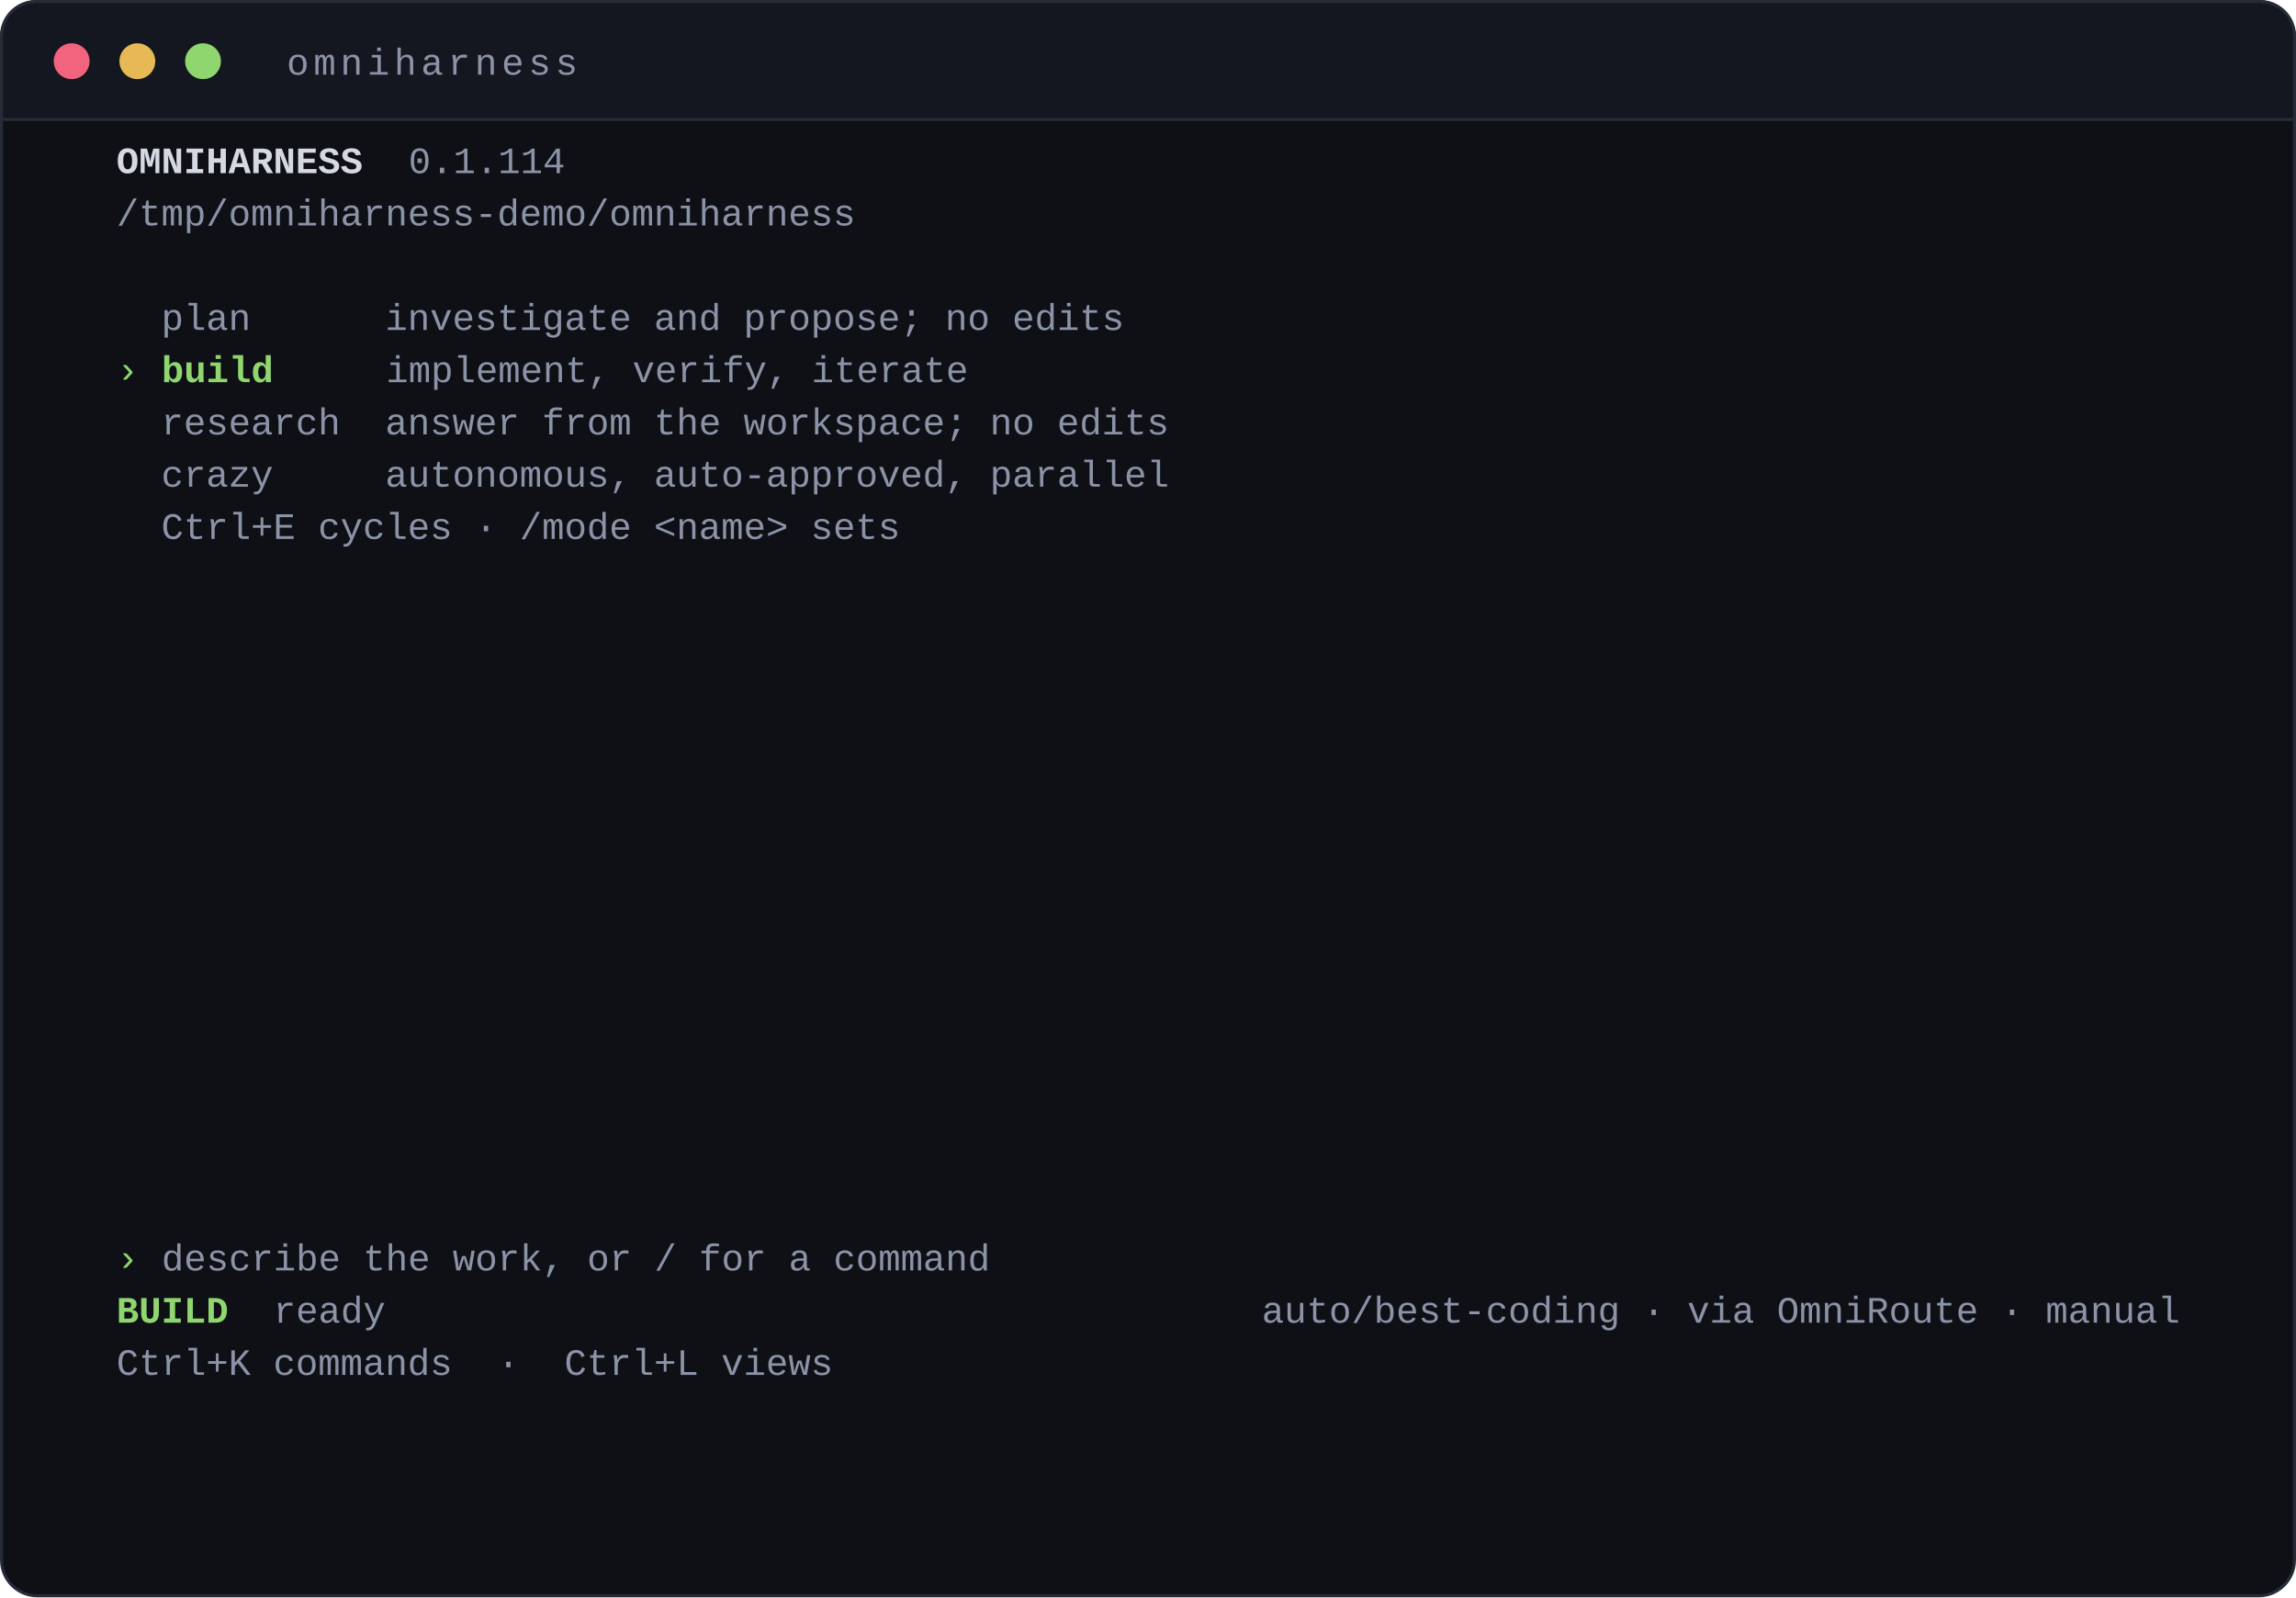
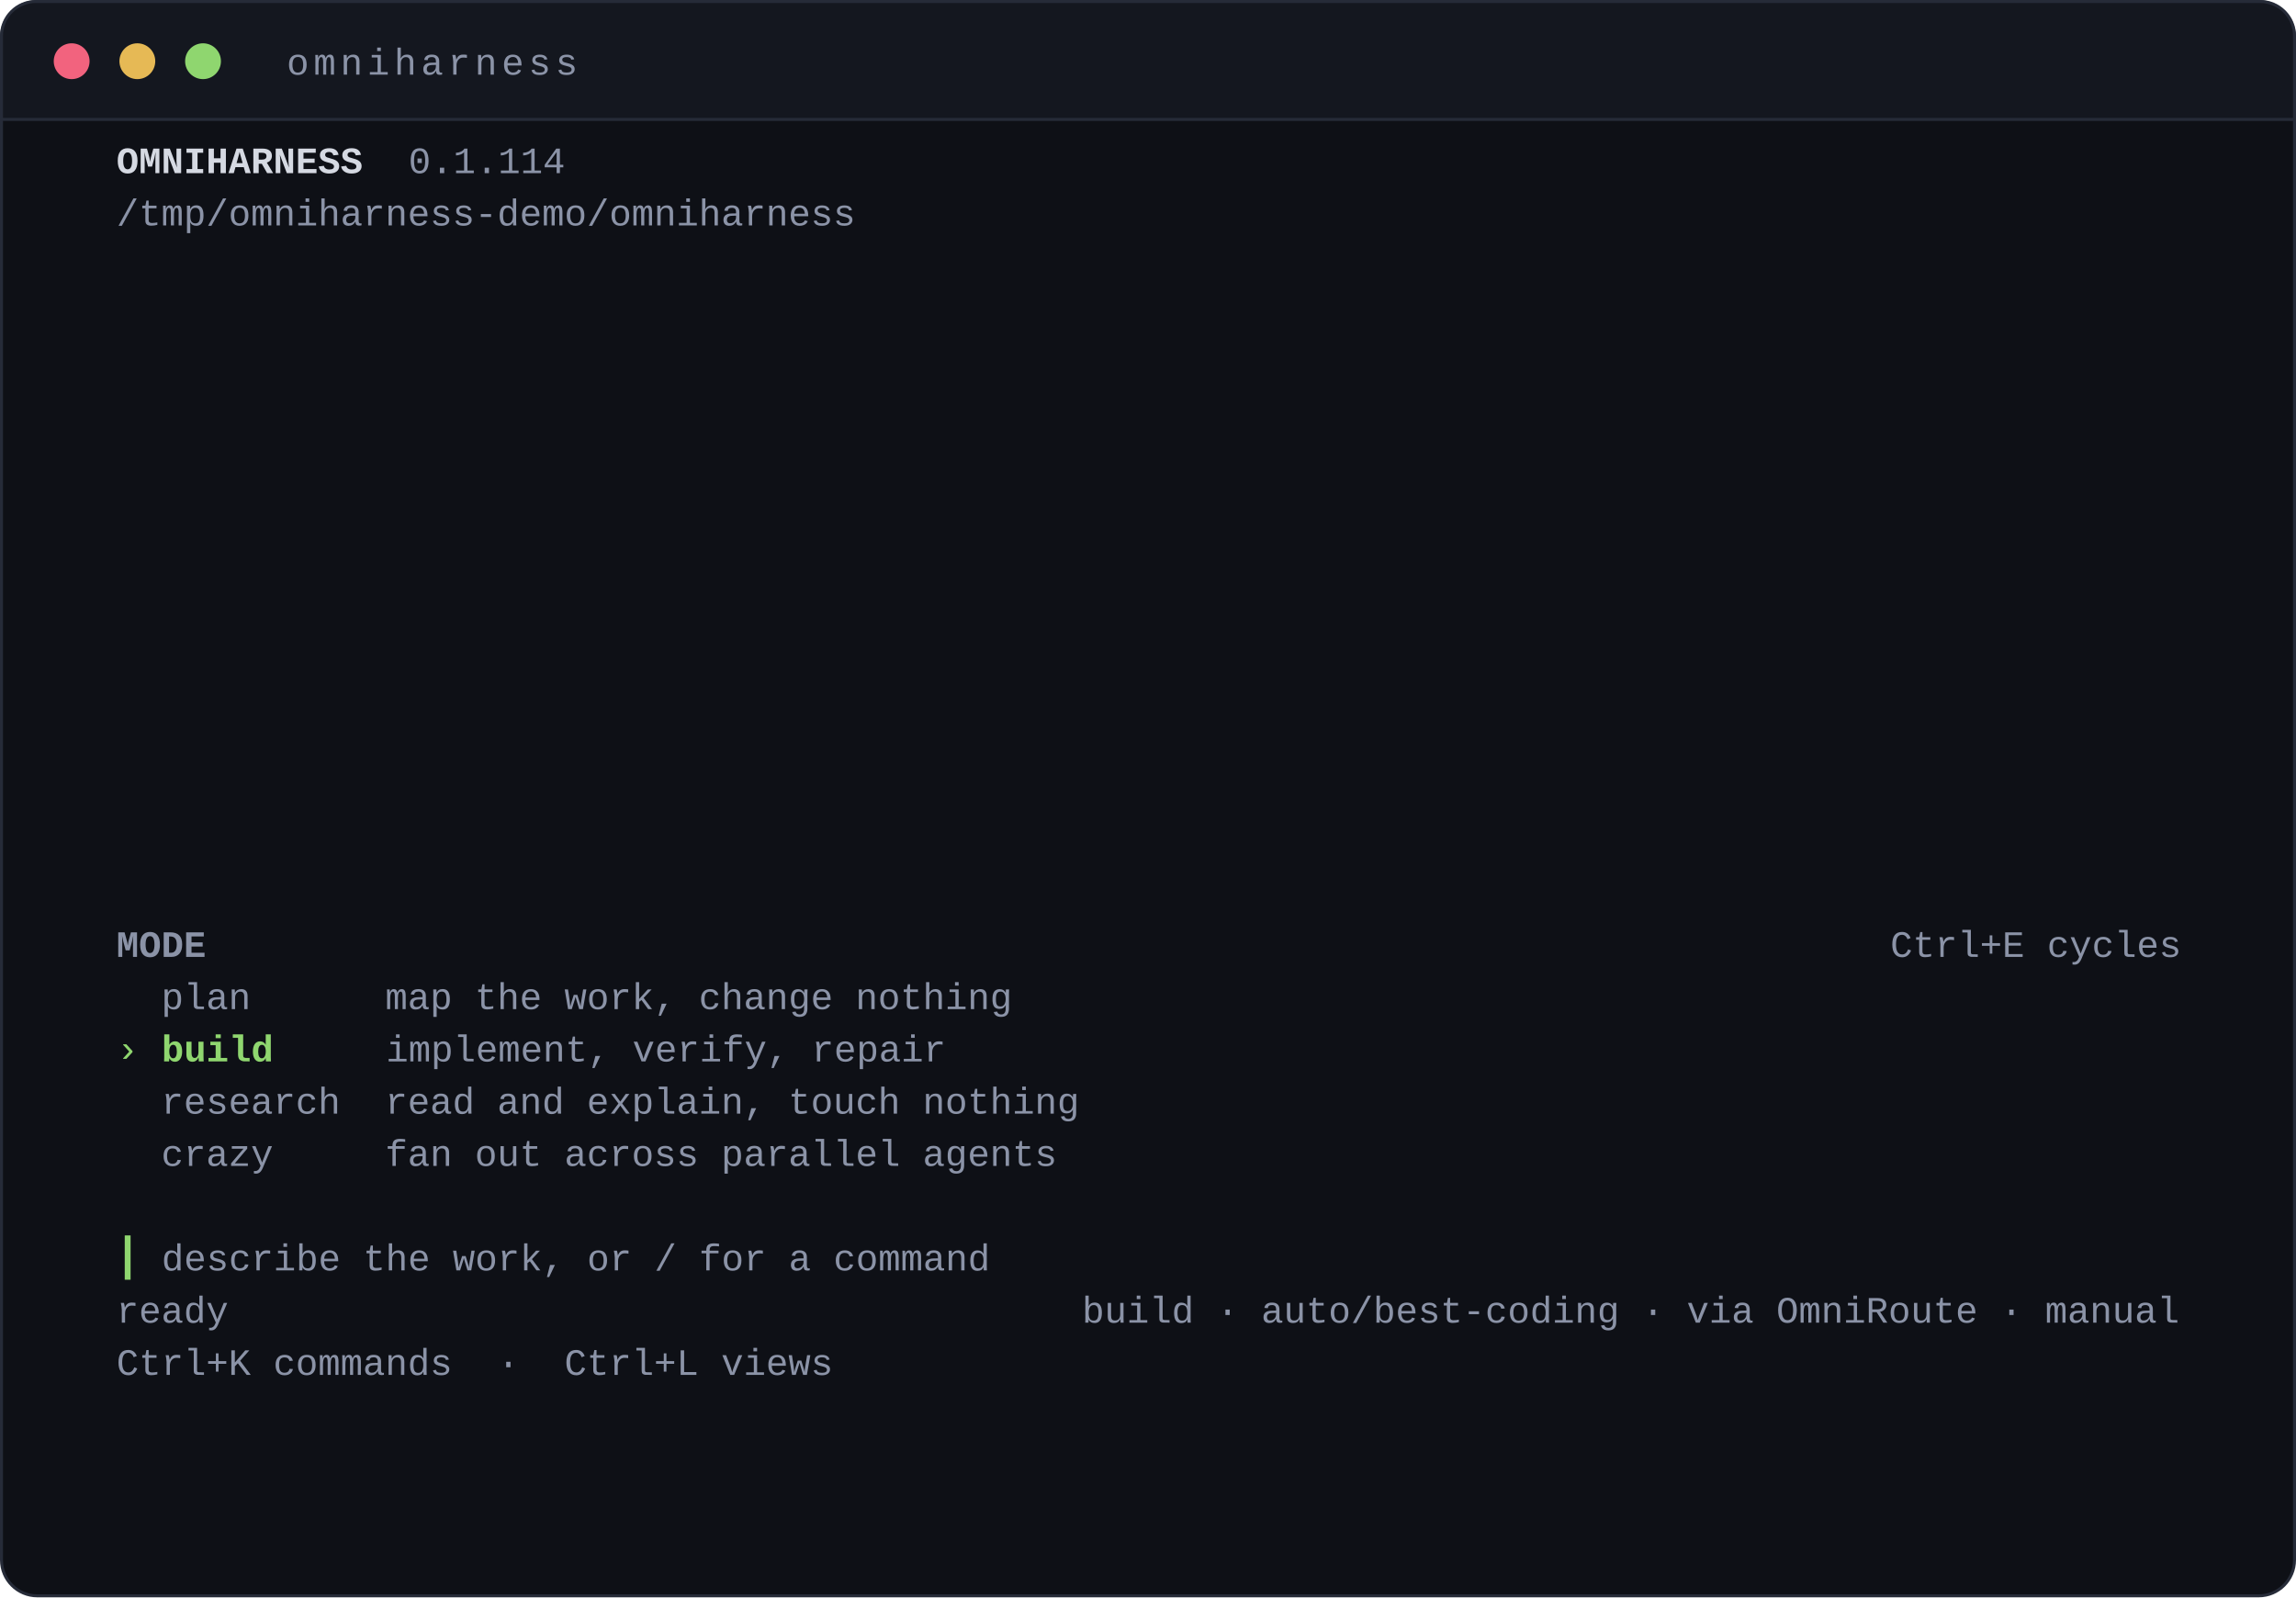
<svg xmlns="http://www.w3.org/2000/svg" width="769" height="535" viewBox="0 0 769 535" font-family="ui-monospace, SFMono-Regular, Menlo, Consolas, 'Liberation Mono', monospace" font-size="12.5" role="img" aria-label="OmniHarness terminal: a task, the plan it produced, the workers running it, and the route that answered">
  <rect x="0.5" y="0.5" width="768" height="534" rx="12" fill="#0e1016" stroke="#262b38" />
  <path d="M12 0.5 H757 A11.5 11.5 0 0 1 768.5 12 V40 H0.5 V12 A11.5 11.5 0 0 1 12 0.5 Z" fill="#14171f" stroke="#262b38" />
  <circle cx="24" cy="20.5" r="6" fill="#f2637e" />
  <circle cx="46" cy="20.5" r="6" fill="#e6b955" />
  <circle cx="68" cy="20.5" r="6" fill="#8fd66f" />
  <text x="96" y="25" fill="#8b93a7" letter-spacing="1.5">omniharness</text>
  <g opacity="1">
    <animate attributeName="opacity" dur="15.0s" repeatCount="indefinite" values="1;1;1;1;0;0" keyTimes="0;0;0;0.19;0.2;1" />
    <text x="39.0" y="58.0" fill="#d5d9e2" font-weight="600" xml:space="preserve">OMNIHARNESS</text>
    <text x="121.8" y="58.0" fill="#8b93a7" xml:space="preserve">  0.1.114</text>
    <text x="39.0" y="75.5" fill="#8b93a7" xml:space="preserve">/tmp/omniharness-demo/omniharness</text>
-     <text x="39.0" y="110.5" fill="#8b93a7" xml:space="preserve">  plan      investigate and propose; no edits</text>
-     <text x="39.0" y="128.0" fill="#8fd66f" xml:space="preserve">› </text>
-     <text x="54.1" y="128.0" fill="#8fd66f" font-weight="600" xml:space="preserve">build     </text>
-     <text x="129.3" y="128.0" fill="#8b93a7" xml:space="preserve">implement, verify, iterate</text>
-     <text x="39.0" y="145.5" fill="#8b93a7" xml:space="preserve">  research  answer from the workspace; no edits</text>
-     <text x="39.0" y="163.0" fill="#8b93a7" xml:space="preserve">  crazy     autonomous, auto-approved, parallel</text>
-     <text x="39.0" y="180.5" fill="#8b93a7" xml:space="preserve">  Ctrl+E cycles · /mode &lt;name&gt; sets</text>
-     <text x="39.0" y="425.5" fill="#8fd66f" xml:space="preserve">› </text>
+     <text x="39.0" y="320.5" fill="#8b93a7" font-weight="600" xml:space="preserve">MODE</text>
+     <text x="633.1" y="320.5" fill="#8b93a7" xml:space="preserve">Ctrl+E cycles</text>
+     <text x="39.0" y="338.0" fill="#8b93a7" xml:space="preserve">  plan      map the work, change nothing</text>
+     <text x="39.0" y="355.5" fill="#8fd66f" xml:space="preserve">› </text>
+     <text x="54.1" y="355.5" fill="#8fd66f" font-weight="600" xml:space="preserve">build     </text>
+     <text x="129.3" y="355.5" fill="#8b93a7" xml:space="preserve">implement, verify, repair</text>
+     <text x="39.0" y="373.0" fill="#8b93a7" xml:space="preserve">  research  read and explain, touch nothing</text>
+     <text x="39.0" y="390.5" fill="#8b93a7" xml:space="preserve">  crazy     fan out across parallel agents</text>
+     <text x="39.0" y="425.5" fill="#8fd66f" xml:space="preserve">┃</text>
    <text x="54.1" y="425.5" fill="#8b93a7" xml:space="preserve">describe the work, or / for a command</text>
-     <text x="39.0" y="443.0" fill="#8fd66f" font-weight="600" xml:space="preserve">BUILD</text>
-     <text x="76.6" y="443.0" fill="#8b93a7" xml:space="preserve">  ready</text>
-     <text x="422.6" y="443.0" fill="#8b93a7" xml:space="preserve">auto/best-coding · via OmniRoute · manual</text>
+     <text x="39.0" y="443.0" fill="#8b93a7" xml:space="preserve">ready</text>
+     <text x="362.4" y="443.0" fill="#8b93a7" xml:space="preserve">build · auto/best-coding · via OmniRoute · manual</text>
    <text x="39.0" y="460.5" fill="#8b93a7" xml:space="preserve">Ctrl+K commands  ·  Ctrl+L views</text>
  </g>
  <g opacity="0">
    <animate attributeName="opacity" dur="15.0s" repeatCount="indefinite" values="0;0;1;1;0;0" keyTimes="0;0.19;0.2;0.39;0.4;1" />
    <text x="39.0" y="58.0" fill="#d5d9e2" font-weight="600" xml:space="preserve">OMNIHARNESS</text>
    <text x="121.8" y="58.0" fill="#8b93a7" xml:space="preserve">  0.1.114</text>
    <text x="39.0" y="75.5" fill="#8b93a7" xml:space="preserve">/tmp/omniharness-demo/omniharness</text>
    <text x="39.0" y="93.0" fill="#8b93a7" xml:space="preserve">· mode → crazy</text>
-     <text x="39.0" y="128.0" fill="#f2637e" xml:space="preserve">› fix the provider fallback race in the streaming pipeline▍</text>
-     <text x="39.0" y="145.5" fill="#f2637e" font-weight="600" xml:space="preserve">CRAZY</text>
-     <text x="76.6" y="145.5" fill="#8b93a7" xml:space="preserve">  ready</text>
-     <text x="422.6" y="145.5" fill="#8b93a7" xml:space="preserve">auto/best-coding · via OmniRoute · </text>
+     <text x="39.0" y="128.0" fill="#f2637e" xml:space="preserve">┃</text>
+     <text x="46.6" y="128.0" fill="#d5d9e2" xml:space="preserve"> fix the provider fallback race in the streaming pipeline▍</text>
+     <text x="39.0" y="145.5" fill="#8b93a7" xml:space="preserve">ready</text>
+     <text x="362.4" y="145.5" fill="#8b93a7" xml:space="preserve">crazy · auto/best-coding · via OmniRoute · </text>
    <text x="685.8" y="145.5" fill="#f2637e" xml:space="preserve">bypass</text>
    <text x="39.0" y="163.0" fill="#8b93a7" xml:space="preserve">Ctrl+K commands  ·  Ctrl+L views  ·  Ctrl+J newline</text>
  </g>
  <g opacity="0">
    <animate attributeName="opacity" dur="15.0s" repeatCount="indefinite" values="0;0;1;1;0;0" keyTimes="0;0.39;0.4;0.59;0.6;1" />
    <text x="39.0" y="58.0" fill="#d5d9e2" font-weight="600" xml:space="preserve">OMNIHARNESS</text>
    <text x="121.8" y="58.0" fill="#8b93a7" xml:space="preserve">  0.1.114</text>
    <text x="39.0" y="75.5" fill="#8b93a7" xml:space="preserve">/tmp/omniharness-demo/omniharness</text>
    <text x="39.0" y="93.0" fill="#8b93a7" xml:space="preserve">· mode → crazy</text>
-     <text x="39.0" y="128.0" fill="#56b6ff" font-weight="600" xml:space="preserve">› </text>
-     <text x="54.1" y="128.0" fill="#56b6ff" xml:space="preserve">fix the provider fallback race in the streaming pipeline</text>
+     <text x="39.0" y="128.0" fill="#56b6ff" font-weight="600" xml:space="preserve"> › fix the provider fallback race in the streaming pipeline                                 </text>
    <text x="24.0" y="163.0" fill="#d5d9e2" xml:space="preserve">  Planned 3 independent steps.</text>
    <text x="39.0" y="198.0" fill="#8b93a7" font-weight="600" xml:space="preserve">plan</text>
    <text x="708.3" y="198.0" fill="#8b93a7" xml:space="preserve">0/3</text>
    <text x="39.0" y="215.5" fill="#8b93a7" xml:space="preserve">○ reproduce the race under -race</text>
    <text x="39.0" y="233.0" fill="#8b93a7" xml:space="preserve">○ hold the mutex across the provider read</text>
    <text x="39.0" y="250.5" fill="#2dd4bf" xml:space="preserve">● </text>
    <text x="54.1" y="250.5" fill="#d5d9e2" xml:space="preserve">add a regression test</text>
    <text x="39.0" y="285.5" fill="#8b93a7" font-weight="600" xml:space="preserve">agents</text>
    <text x="663.2" y="285.5" fill="#8b93a7" xml:space="preserve">3 working</text>
    <text x="39.0" y="303.0" fill="#2dd4bf" xml:space="preserve">● </text>
    <text x="54.1" y="303.0" fill="#d5d9e2" xml:space="preserve">A1    </text>
    <text x="99.2" y="303.0" fill="#8b93a7" xml:space="preserve">reproduce the race under -race</text>
    <text x="39.0" y="320.5" fill="#2dd4bf" xml:space="preserve">● </text>
    <text x="54.1" y="320.5" fill="#d5d9e2" xml:space="preserve">A2    </text>
    <text x="99.2" y="320.5" fill="#8b93a7" xml:space="preserve">hold the mutex across the provider read</text>
    <text x="39.0" y="338.0" fill="#2dd4bf" xml:space="preserve">● </text>
    <text x="54.1" y="338.0" fill="#d5d9e2" xml:space="preserve">A3    </text>
    <text x="99.2" y="338.0" fill="#8b93a7" xml:space="preserve">add a regression test</text>
-     <text x="39.0" y="373.0" fill="#f2637e" xml:space="preserve">› </text>
+     <text x="39.0" y="373.0" fill="#f2637e" xml:space="preserve">┃</text>
    <text x="54.1" y="373.0" fill="#8b93a7" xml:space="preserve">type to queue the next task</text>
-     <text x="39.0" y="390.5" fill="#f2637e" font-weight="600" xml:space="preserve">CRAZY</text>
-     <text x="76.6" y="390.5" fill="#d5d9e2" xml:space="preserve">  ● 3 agents working · 1s         </text>
-     <text x="332.3" y="390.5" fill="#8b93a7" xml:space="preserve">auto/best-coding · via anthropic · </text>
+     <text x="24.0" y="390.5" fill="#d5d9e2" xml:space="preserve">  ● 3 agents working · 1s        </text>
+     <text x="272.2" y="390.5" fill="#8b93a7" xml:space="preserve">crazy · auto/best-coding · via anthropic · </text>
    <text x="595.5" y="390.5" fill="#f2637e" xml:space="preserve">bypass</text>
    <text x="640.6" y="390.5" fill="#8b93a7" xml:space="preserve"> · █░░░░░ 9%</text>
    <text x="39.0" y="408.0" fill="#8b93a7" xml:space="preserve">Ctrl+C cancel  ·  Ctrl+K commands  ·  Ctrl+L views</text>
  </g>
  <g opacity="0">
    <animate attributeName="opacity" dur="15.0s" repeatCount="indefinite" values="0;0;1;1;0;0" keyTimes="0;0.59;0.6;0.79;0.8;1" />
    <text x="39.0" y="58.0" fill="#d5d9e2" font-weight="600" xml:space="preserve">OMNIHARNESS</text>
    <text x="121.8" y="58.0" fill="#8b93a7" xml:space="preserve">  0.1.114</text>
    <text x="39.0" y="75.5" fill="#8b93a7" xml:space="preserve">/tmp/omniharness-demo/omniharness</text>
    <text x="39.0" y="93.0" fill="#8b93a7" xml:space="preserve">· mode → crazy</text>
-     <text x="39.0" y="128.0" fill="#56b6ff" font-weight="600" xml:space="preserve">› </text>
-     <text x="54.1" y="128.0" fill="#56b6ff" xml:space="preserve">fix the provider fallback race in the streaming pipeline</text>
+     <text x="39.0" y="128.0" fill="#56b6ff" font-weight="600" xml:space="preserve"> › fix the provider fallback race in the streaming pipeline                                 </text>
    <text x="24.0" y="163.0" fill="#d5d9e2" xml:space="preserve">  Planned 3 independent steps.</text>
    <text x="39.0" y="198.0" fill="#8b93a7" font-weight="600" xml:space="preserve">agents</text>
    <text x="685.8" y="198.0" fill="#8b93a7" xml:space="preserve">3 done</text>
    <text x="39.0" y="215.5" fill="#56b6ff" xml:space="preserve">› </text>
    <text x="54.1" y="215.5" fill="#8fd66f" xml:space="preserve">✓ </text>
    <text x="69.1" y="215.5" fill="#d5d9e2" font-weight="600" xml:space="preserve">A1      </text>
-     <text x="129.3" y="215.5" fill="#8b93a7" xml:space="preserve">done: reproduce the race under -race  2s</text>
+     <text x="129.3" y="215.5" fill="#8b93a7" xml:space="preserve">reproduce the race under -race  2s</text>
    <text x="54.1" y="233.0" fill="#8fd66f" xml:space="preserve">✓ </text>
    <text x="69.1" y="233.0" fill="#d5d9e2" xml:space="preserve">A2      </text>
-     <text x="129.3" y="233.0" fill="#8b93a7" xml:space="preserve">done: hold the mutex across the provider read  2s</text>
+     <text x="129.3" y="233.0" fill="#8b93a7" xml:space="preserve">hold the mutex across the provider read  2s</text>
    <text x="54.1" y="250.5" fill="#8fd66f" xml:space="preserve">✓ </text>
    <text x="69.1" y="250.5" fill="#d5d9e2" xml:space="preserve">A3      </text>
-     <text x="129.3" y="250.5" fill="#8b93a7" xml:space="preserve">done: add a regression test  2s</text>
-     <text x="39.0" y="285.5" fill="#f2637e" xml:space="preserve">› </text>
+     <text x="129.3" y="250.5" fill="#8b93a7" xml:space="preserve">add a regression test  2s</text>
+     <text x="39.0" y="285.5" fill="#f2637e" xml:space="preserve">┃</text>
    <text x="54.1" y="285.5" fill="#8b93a7" xml:space="preserve">describe the work, or / for a command</text>
-     <text x="39.0" y="303.0" fill="#f2637e" font-weight="600" xml:space="preserve">CRAZY</text>
-     <text x="76.6" y="303.0" fill="#8b93a7" xml:space="preserve">  ready</text>
-     <text x="332.3" y="303.0" fill="#8b93a7" xml:space="preserve">auto/best-coding · via anthropic · </text>
+     <text x="39.0" y="303.0" fill="#8b93a7" xml:space="preserve">ready</text>
+     <text x="272.2" y="303.0" fill="#8b93a7" xml:space="preserve">crazy · auto/best-coding · via anthropic · </text>
    <text x="595.5" y="303.0" fill="#f2637e" xml:space="preserve">bypass</text>
    <text x="640.6" y="303.0" fill="#8b93a7" xml:space="preserve"> · █░░░░░ 9%</text>
    <text x="39.0" y="320.5" fill="#8b93a7" xml:space="preserve">↑↓ move  ·  enter focus  ·  esc back to run  ·  Ctrl+K commands</text>
  </g>
  <g opacity="0">
    <animate attributeName="opacity" dur="15.0s" repeatCount="indefinite" values="0;0;1;1;0;1" keyTimes="0;0.79;0.8;0.99;1;1" />
    <text x="39.0" y="58.0" fill="#8b93a7" xml:space="preserve">/tmp/omniharness-demo/omniharness</text>
    <text x="39.0" y="75.5" fill="#8b93a7" xml:space="preserve">· mode → crazy</text>
-     <text x="39.0" y="110.5" fill="#56b6ff" font-weight="600" xml:space="preserve">› </text>
-     <text x="54.1" y="110.5" fill="#56b6ff" xml:space="preserve">fix the provider fallback race in the streaming pipeline</text>
+     <text x="39.0" y="110.5" fill="#56b6ff" font-weight="600" xml:space="preserve"> › fix the provider fallback race in the streaming pipeline                                 </text>
    <text x="24.0" y="145.5" fill="#d5d9e2" xml:space="preserve">  Planned 3 independent steps.</text>
    <text x="39.0" y="180.5" fill="#8b93a7" font-weight="600" xml:space="preserve">route</text>
    <text x="565.4" y="180.5" fill="#8b93a7" xml:space="preserve">http://localhost:20128</text>
    <text x="39.0" y="198.0" fill="#8b93a7" xml:space="preserve">engine      </text>
    <text x="129.3" y="198.0" fill="#d5d9e2" xml:space="preserve">auto/best-coding</text>
    <text x="39.0" y="215.5" fill="#8b93a7" xml:space="preserve">provider    </text>
    <text x="129.3" y="215.5" fill="#d5d9e2" xml:space="preserve">anthropic</text>
    <text x="39.0" y="233.0" fill="#8b93a7" xml:space="preserve">model       </text>
    <text x="129.3" y="233.0" fill="#d5d9e2" xml:space="preserve">claude-sonnet-4-6</text>
    <text x="39.0" y="250.5" fill="#8b93a7" xml:space="preserve">profile     </text>
    <text x="129.3" y="250.5" fill="#d5d9e2" xml:space="preserve">coding:reliable</text>
    <text x="39.0" y="268.0" fill="#8b93a7" xml:space="preserve">latency     </text>
    <text x="129.3" y="268.0" fill="#d5d9e2" xml:space="preserve">812ms</text>
    <text x="39.0" y="303.0" fill="#8b93a7" font-weight="600" xml:space="preserve">context</text>
    <text x="39.0" y="320.5" fill="#8b93a7" xml:space="preserve">window      █░░░░░░░░░░░ 9%  18k of 200k</text>
    <text x="39.0" y="355.5" fill="#8b93a7" font-weight="600" xml:space="preserve">measured</text>
    <text x="39.0" y="373.0" fill="#8b93a7" xml:space="preserve">tokens      </text>
    <text x="129.3" y="373.0" fill="#d5d9e2" xml:space="preserve">92k in · 3.7k out</text>
    <text x="39.0" y="390.5" fill="#8b93a7" xml:space="preserve">cost        </text>
    <text x="129.3" y="390.5" fill="#d5d9e2" xml:space="preserve">$0.21</text>
    <text x="39.0" y="408.0" fill="#8b93a7" xml:space="preserve">requests    </text>
    <text x="129.3" y="408.0" fill="#d5d9e2" xml:space="preserve">6</text>
-     <text x="39.0" y="443.0" fill="#f2637e" xml:space="preserve">› </text>
+     <text x="39.0" y="443.0" fill="#f2637e" xml:space="preserve">┃</text>
    <text x="54.1" y="443.0" fill="#8b93a7" xml:space="preserve">describe the work, or / for a command</text>
-     <text x="39.0" y="460.5" fill="#f2637e" font-weight="600" xml:space="preserve">CRAZY</text>
-     <text x="76.6" y="460.5" fill="#8b93a7" xml:space="preserve">  ready</text>
-     <text x="332.3" y="460.5" fill="#8b93a7" xml:space="preserve">auto/best-coding · via anthropic · </text>
+     <text x="39.0" y="460.5" fill="#8b93a7" xml:space="preserve">ready</text>
+     <text x="272.2" y="460.5" fill="#8b93a7" xml:space="preserve">crazy · auto/best-coding · via anthropic · </text>
    <text x="595.5" y="460.5" fill="#f2637e" xml:space="preserve">bypass</text>
    <text x="640.6" y="460.5" fill="#8b93a7" xml:space="preserve"> · █░░░░░ 9%</text>
    <text x="39.0" y="478.0" fill="#8b93a7" xml:space="preserve">Ctrl+K commands  ·  Ctrl+L views</text>
  </g>
</svg>
